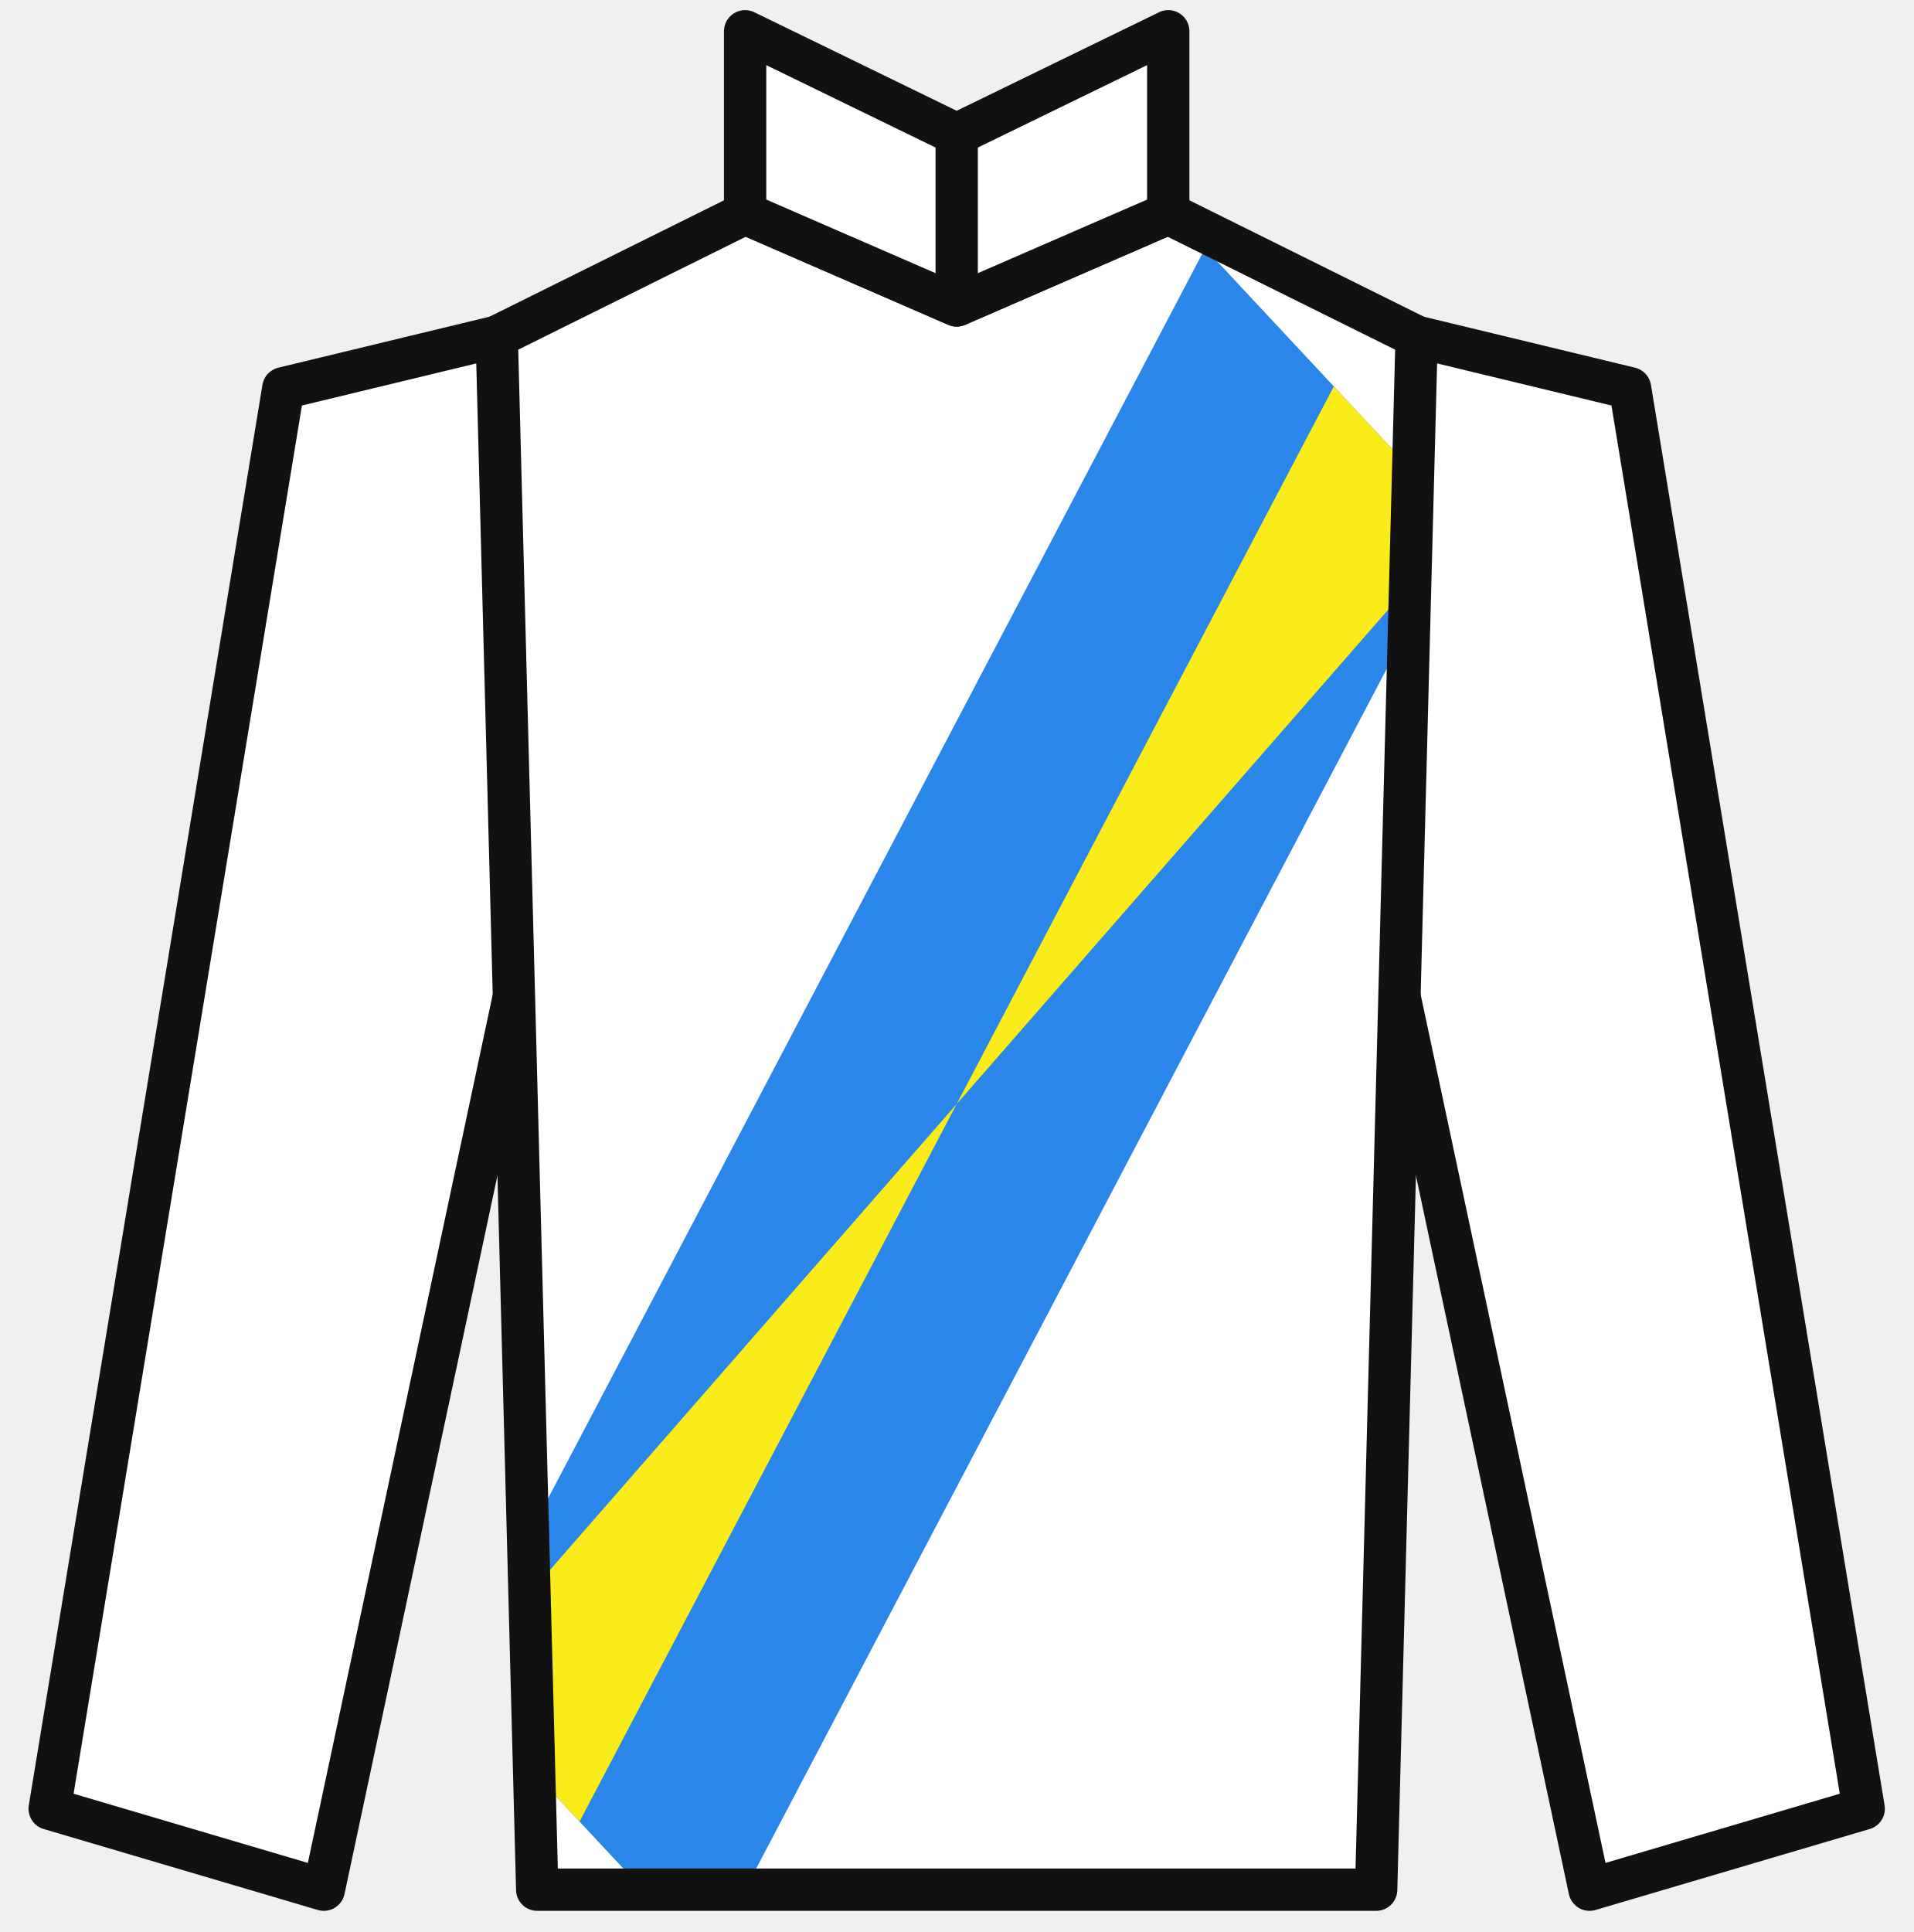
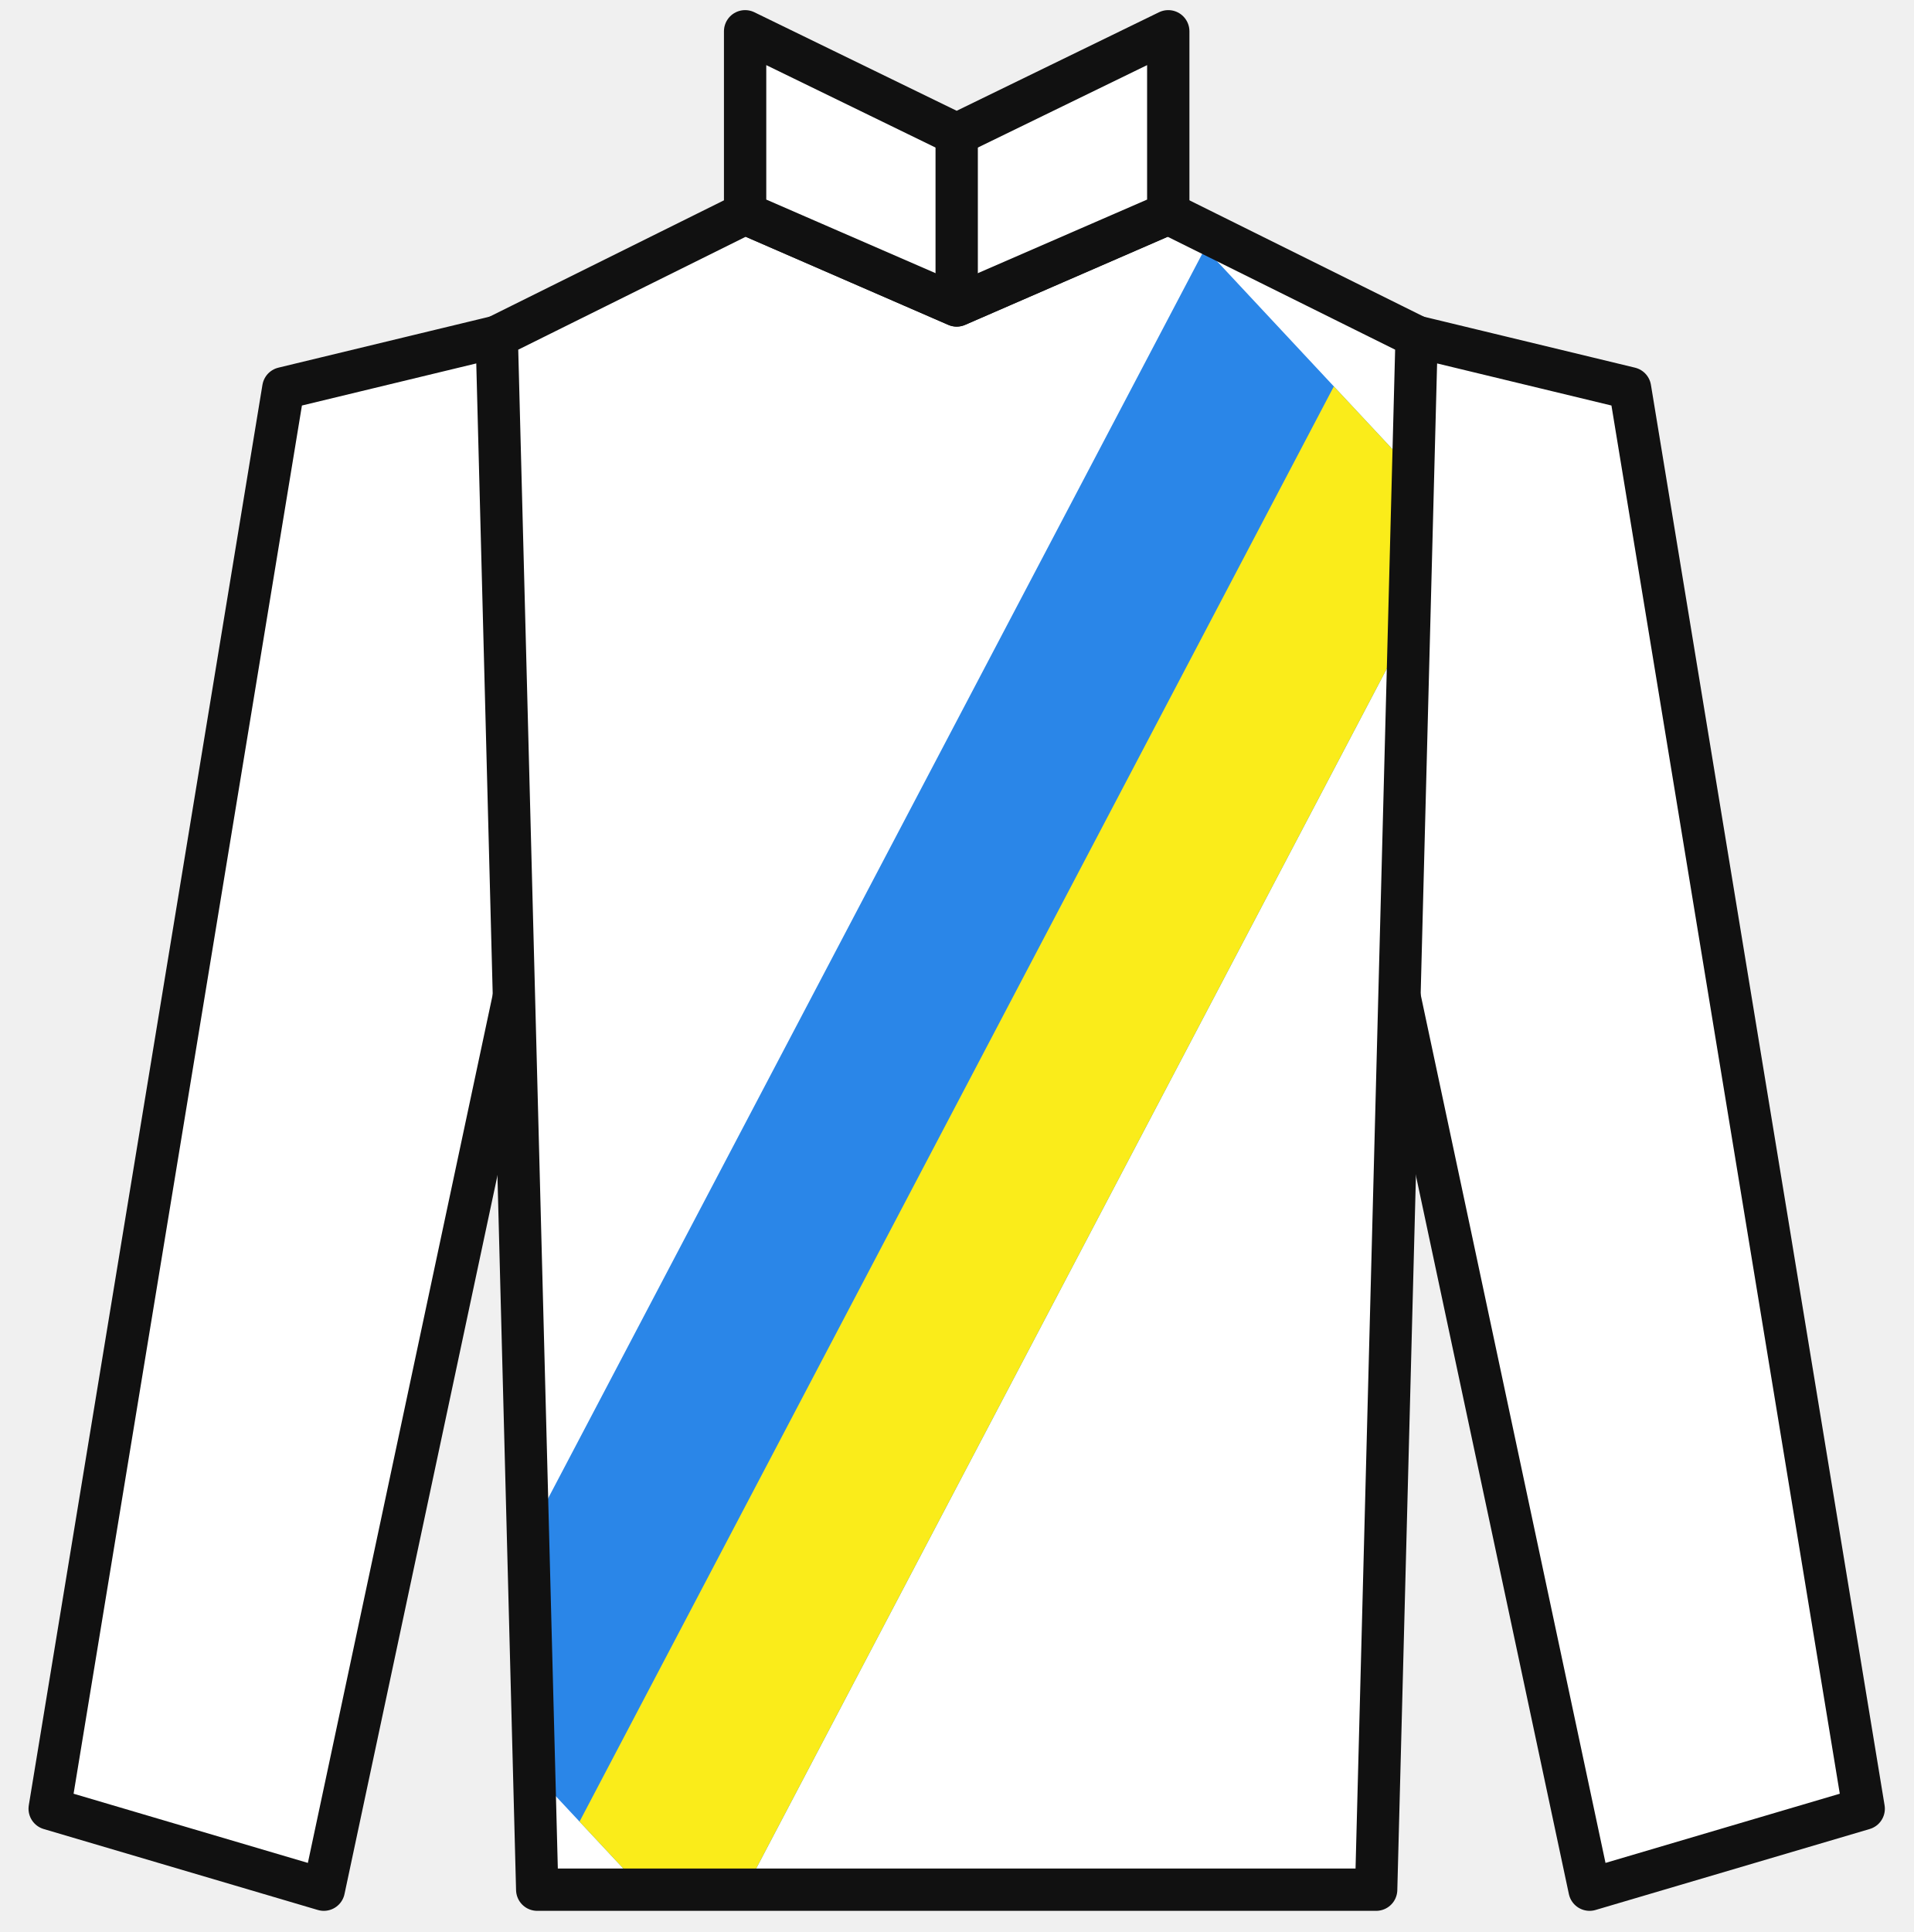
<svg xmlns="http://www.w3.org/2000/svg" class="trikot" viewBox="-1.5 -0.5 104 105" aria-hidden="true">
  <clipPath id="d1591420al">
    <path d="M25.5,17.8 L13.9,20.6 L1.2,97.8 L16.1,102.2 L27,51 Z" />
  </clipPath>
  <g clip-path="url(#d1591420al)">
    <rect x="0" y="17" width="28" height="86.5" fill="#FFFFFF" />
  </g>
  <path d="M25.5,17.8 L13.9,20.6 L1.2,97.8 L16.1,102.2 L27,51 Z" fill="none" stroke="#111111" stroke-width="2.3" stroke-linejoin="round" />
  <clipPath id="d1591420ar">
    <path d="M75.5,17.8 L87.1,20.6 L99.8,97.8 L84.9,102.2 L74,51 Z" />
  </clipPath>
  <g clip-path="url(#d1591420ar)">
    <rect x="73" y="17" width="28" height="86.5" fill="#FFFFFF" />
  </g>
  <path d="M75.5,17.8 L87.1,20.6 L99.8,97.8 L84.9,102.2 L74,51 Z" fill="none" stroke="#111111" stroke-width="2.3" stroke-linejoin="round" />
  <clipPath id="d1591420k">
    <path d="M25.5,17.8 L39,11.1 L50.5,16.1 L62,11.1 L75.5,17.8 L73.3,102.2 L27.7,102.2 Z" />
  </clipPath>
  <g clip-path="url(#d1591420k)">
    <rect x="25" y="10" width="51" height="93" fill="#FFFFFF" />
    <polygon points="78.0,28.0 64.0,13.0 23.0,91.0 37.0,106.0" fill="#2A86E8" />
-     <polygon points="78.0,28.0 71.0,20.5 30.0,98.5 23.0,91.0" fill="#FAEC1A" />
+     <polygon points="78.0,28.0 71.0,20.5 30.0,98.5 37.0,106.0" fill="#FAEC1A" />
  </g>
  <path d="M25.5,17.8 L39,11.1 L50.5,16.1 L62,11.1 L75.5,17.8 L73.3,102.2 L27.7,102.2 Z" fill="none" stroke="#111111" stroke-width="2.3" stroke-linejoin="round" />
  <path d="M39,1.2 L50.5,6.8 L62,1.2 L62,11.1 L50.5,16.1 L39,11.1 Z" fill="#FFFFFF" stroke="#111111" stroke-width="2.3" stroke-linejoin="round" />
  <path d="M50.5,6.8 L50.5,16.1" fill="none" stroke="#111111" stroke-width="2.3" />
</svg>
